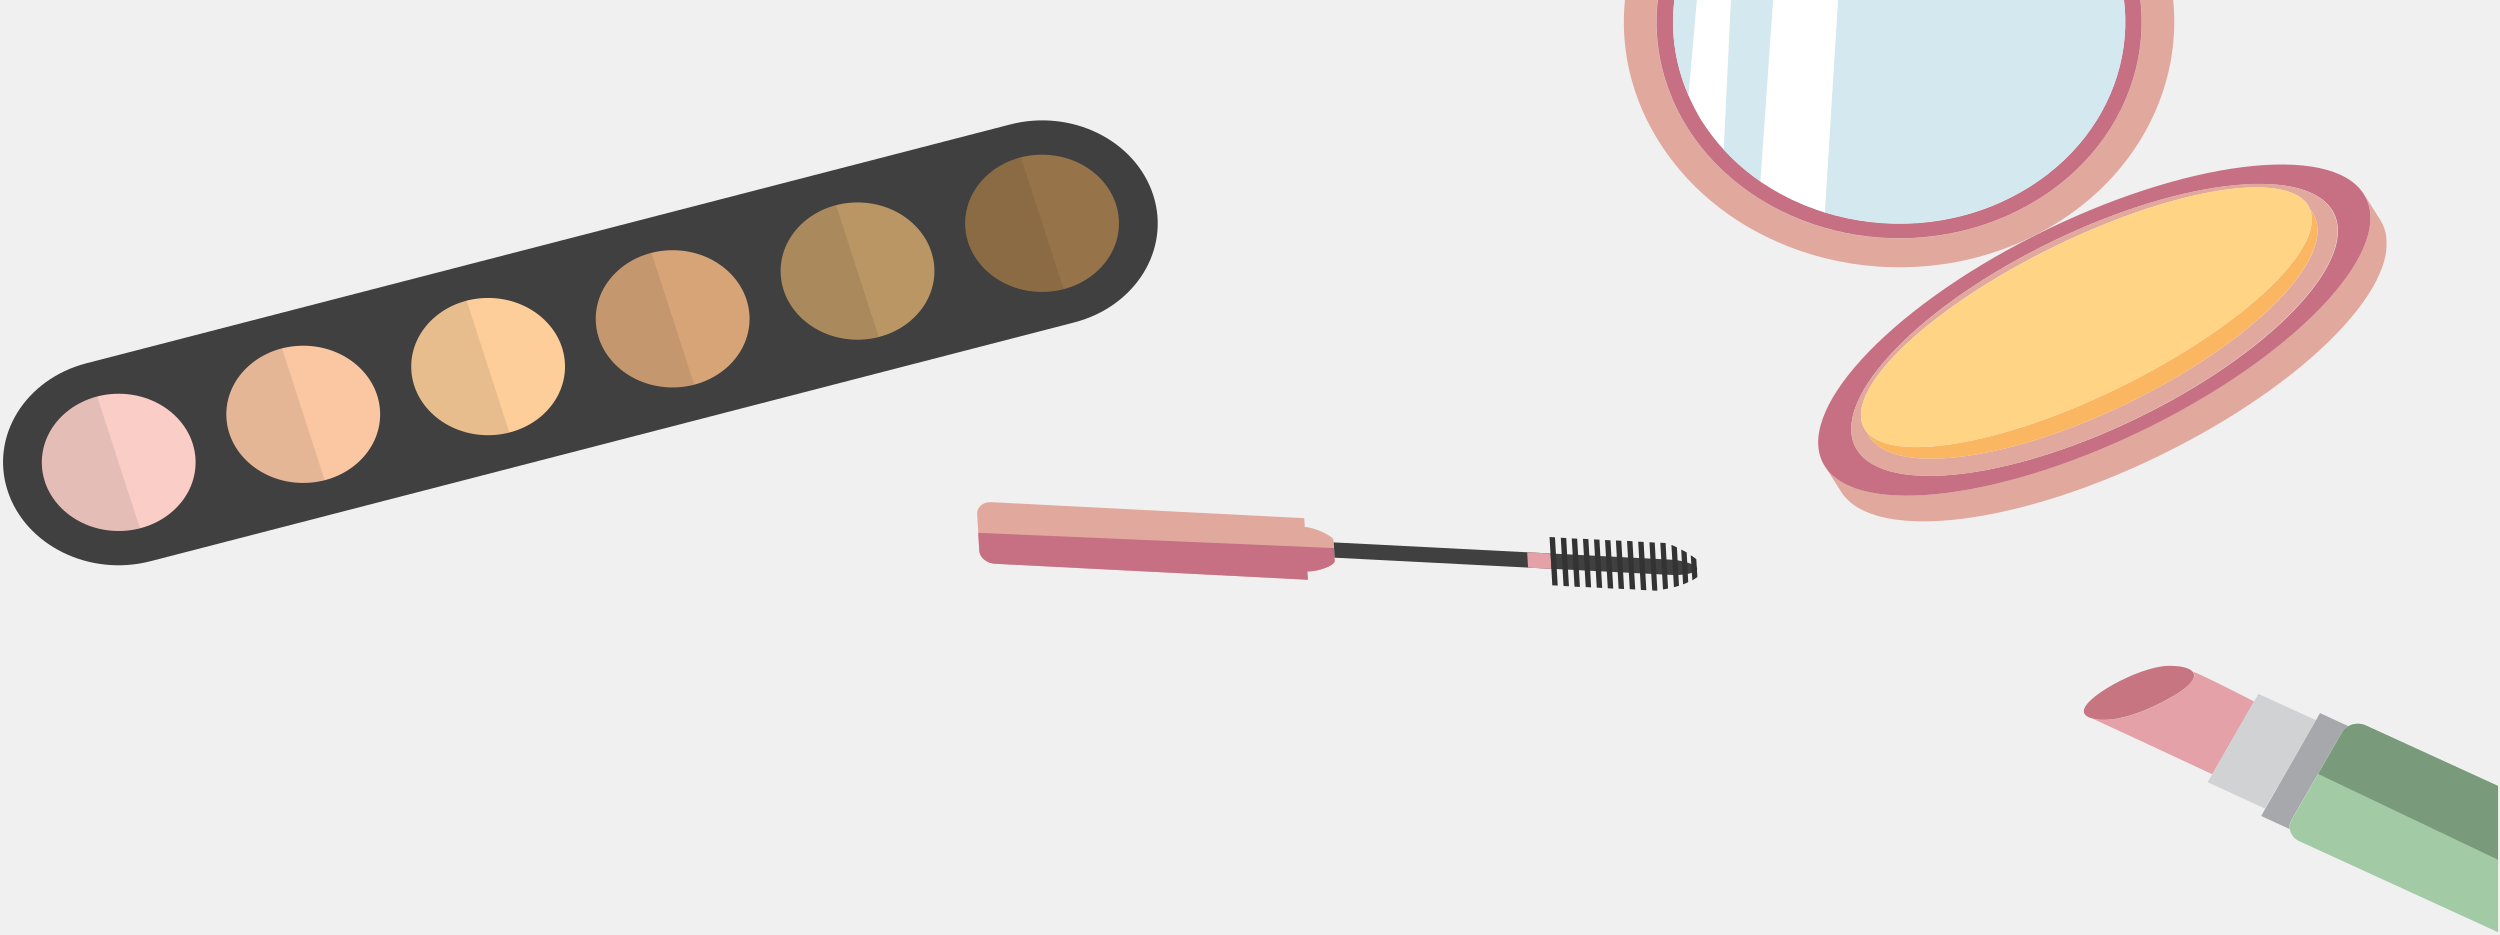
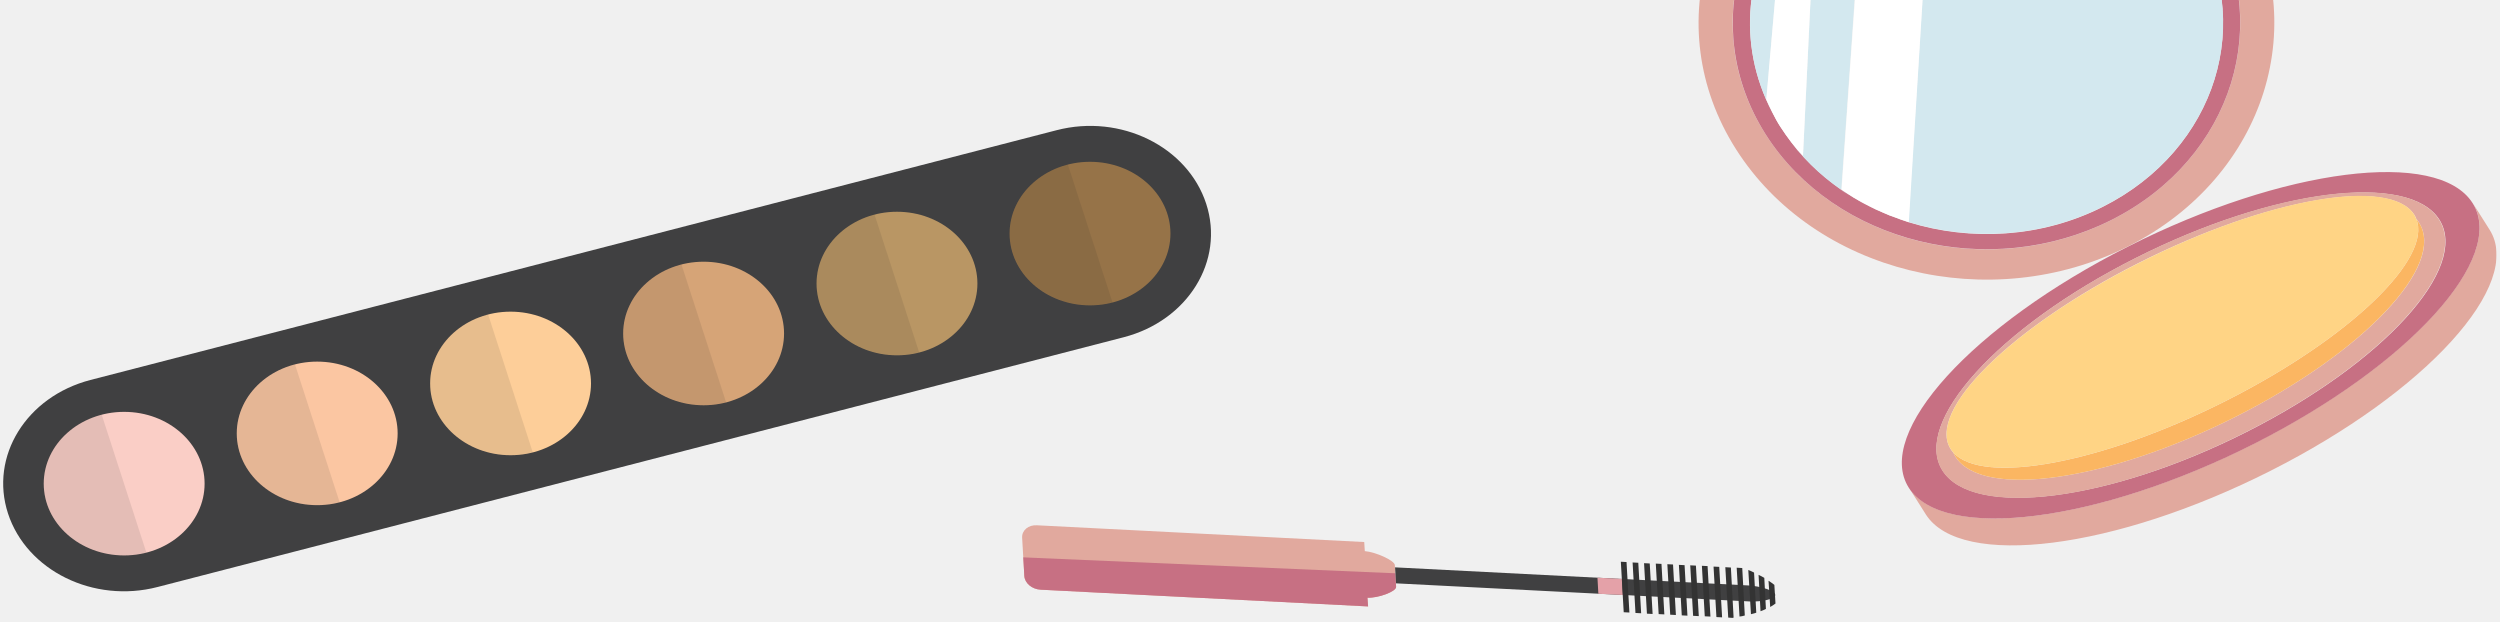
- <svg xmlns="http://www.w3.org/2000/svg" xmlns:xlink="http://www.w3.org/1999/xlink" width="682px" height="255px" viewBox="0 0 682 255" version="1.1">
+ <svg xmlns="http://www.w3.org/2000/svg" xmlns:xlink="http://www.w3.org/1999/xlink" width="652px" height="162px" viewBox="0 0 652 162" version="1.1">
  <defs>
-     <rect id="path-1" x="0" y="0" width="671.281" height="599" />
-     <path id="path-3" d="M79.966,62.97 L93.728,39.085 C94.902,36.988 93.979,34.368 91.63,33.245 L20.978,0.898 C19.467,0.225 17.705,0.299 16.362,1.048 C15.607,1.423 14.936,2.022 14.516,2.77 L0.755,26.655 C0.336,27.404 0.168,28.228 0.252,29.052 C0.42,30.474 1.343,31.822 2.853,32.496 L73.505,64.842 C75.771,65.965 78.708,65.141 79.966,62.97 L79.966,62.97 Z" />
-     <path id="path-5" d="M79.966,62.97 L93.728,39.085 C94.902,36.988 93.979,34.368 91.63,33.245 L20.978,0.898 C19.467,0.225 17.705,0.299 16.362,1.048 C15.607,1.423 14.936,2.022 14.516,2.77 L0.755,26.655 C0.336,27.404 0.168,28.228 0.252,29.052 C0.42,30.474 1.343,31.822 2.853,32.496 L73.505,64.842 C75.771,65.965 78.708,65.141 79.966,62.97 L79.966,62.97 Z" />
-     <rect id="path-7" x="-3.69482223e-13" y="0" width="671.281" height="599" />
-     <path id="path-9" d="M67.464,11.381 C69.226,9.135 70.568,4.343 69.561,3.669 L64.779,0.599 C63.772,-0.075 58.989,2.696 57.227,4.792 L55.213,3.519 L1.51,70.008 C0.084,71.73 0.252,73.977 1.846,75.025 L10.237,80.416 C11.831,81.464 14.265,80.865 15.691,79.068 L69.394,12.579 L67.464,11.381 L67.464,11.381 Z" />
+     <rect id="path-1" x="-3.97903932e-13" y="0" width="671.281" height="599" />
+     <path id="path-3" d="M67.464,11.381 C69.226,9.135 70.568,4.343 69.561,3.669 L64.779,0.599 C63.772,-0.075 58.989,2.696 57.227,4.792 L55.213,3.519 L1.51,70.008 C0.084,71.73 0.252,73.977 1.846,75.025 L10.237,80.416 C11.831,81.464 14.265,80.865 15.691,79.068 L69.394,12.579 L67.464,11.381 L67.464,11.381 Z" />
  </defs>
  <g id="Accueil" stroke="none" stroke-width="1" fill="none" fill-rule="evenodd">
    <g id="Desktop" transform="translate(-72, -1144)">
      <g id="Découvrez-plus" transform="translate(51, 1040)">
        <g id="Décoration">
          <g id="Group">
            <g id="Objects_1_">
-               <g id="Group">
-                 <g id="Clipped" transform="translate(31.18757, 0)">
+               <g id="Group" transform="translate(0, 104)">
+                 <g id="Clipped" transform="translate(0.843489, 0)">
                  <mask id="mask-2" fill="white">
                    <use xlink:href="#path-1" />
                  </mask>
                  <g id="SVGID_9_" />
                  <g id="Group" mask="url(#mask-2)">
-                     <g transform="translate(558, 285)">
-                       <g transform="translate(60, 19)">
-                         <g transform="translate(0.417404, 0.74125)" id="Clipped">
-                           <g>
-                             <mask id="mask-4" fill="white">
-                               <use xlink:href="#path-3" />
-                             </mask>
-                             <g id="XMLID_400_" />
-                             <path d="M6.293,13.328 L90.875,53.685 L100.944,29.052 L34.403,-2.471 L11.915,-7.487 L6.293,13.328 Z" id="Shape" fill="#000000" mask="url(#mask-4)" />
-                           </g>
-                         </g>
-                       </g>
-                       <g transform="translate(0.002136, 0.27375)">
-                         <g>
-                           <path d="M30.04,1.947 C30.04,1.947 29.956,1.947 30.04,1.947 C31.298,3.369 29.788,5.99 22.32,9.958 C12.67,15.05 6.042,15.649 2.769,14.825 C7.971,17.221 26.767,25.907 35.326,29.95 L46.738,10.108 C40.696,6.963 32.221,2.696 30.04,1.947 L30.04,1.947 Z" id="Shape" fill="#E4A1A8" />
-                           <path d="M47.913,8.012 L46.738,10.033 L35.326,29.875 L34.067,32.121 L49.675,39.309 L63.604,15.2 L47.913,8.012 Z" id="Shape" fill="#D0D2D3" />
-                           <path d="M56.891,42.454 L70.652,18.569 C71.072,17.82 71.743,17.221 72.498,16.847 L64.695,13.253 L63.604,15.2 L49.759,39.384 L48.668,41.331 L56.471,44.925 C56.304,44.026 56.471,43.203 56.891,42.454 L56.891,42.454 Z" id="Shape" fill="#A6A8AB" />
-                           <g transform="translate(56.21976, 15.72375)">
-                             <g id="XMLID_397_-link" fill="#A2CAA5">
-                               <path d="M79.966,62.97 L93.728,39.085 C94.902,36.988 93.979,34.368 91.63,33.245 L20.978,0.898 C19.467,0.225 17.705,0.299 16.362,1.048 C15.607,1.423 14.936,2.022 14.516,2.77 L0.755,26.655 C0.336,27.404 0.168,28.228 0.252,29.052 C0.42,30.474 1.343,31.822 2.853,32.496 L73.505,64.842 C75.771,65.965 78.708,65.141 79.966,62.97 L79.966,62.97 Z" id="XMLID_397_" />
-                             </g>
-                             <g id="Clipped">
-                               <mask id="mask-6" fill="white">
-                                 <use xlink:href="#path-5" />
-                               </mask>
-                               <g id="XMLID_397_" />
-                               <path d="M6.293,13.328 L90.875,53.685 L100.944,29.052 L34.403,-2.471 L11.915,-7.487 L6.293,13.328 Z" id="Shape" fill="#799B7B" mask="url(#mask-6)" />
-                             </g>
-                           </g>
-                           <path d="M22.236,9.958 C29.788,5.99 31.215,3.444 29.956,1.947 C28.949,0.749 26.096,0.299 23.075,0.374 C15.02,0.674 -0.923,9.509 0.336,13.178 C0.587,13.852 1.343,14.451 2.685,14.75 C6.042,15.649 12.587,15.05 22.236,9.958 L22.236,9.958 Z" id="Shape" fill="#C67581" />
-                         </g>
-                       </g>
-                     </g>
-                   </g>
-                 </g>
-                 <g id="Clipped" transform="translate(0.843489, 104)">
-                   <mask id="mask-8" fill="white">
-                     <use xlink:href="#path-7" />
-                   </mask>
-                   <g id="SVGID_9_" />
-                   <g id="Group" mask="url(#mask-8)">
                    <g transform="translate(462.3446, -61.3975)">
                      <g>
                        <g transform="translate(53.70246, 105.5738)" id="Shape">
                          <path d="M96.245,78.619 C136.857,58.103 162.45,29.95 153.388,15.724 L148.94,8.685 C158.003,22.912 132.41,51.065 91.798,71.581 C51.185,92.096 10.992,97.188 1.93,82.962 L6.377,90 C15.439,104.226 55.716,99.135 96.245,78.619 L96.245,78.619 Z" fill="#E1A99E" />
                          <path d="M91.798,71.655 C132.41,51.14 158.003,22.987 148.94,8.76 C139.878,-5.466 99.685,-0.374 59.073,20.141 C18.46,40.657 -7.132,68.81 1.93,83.036 C10.992,97.188 51.269,92.096 91.798,71.655 L91.798,71.655 Z M61.087,23.136 C96.832,5.091 132.326,0.599 140.298,13.103 C148.269,25.682 125.697,50.466 89.952,68.511 C54.206,86.555 18.712,91.048 10.74,78.544 C2.769,66.04 25.257,41.181 61.087,23.136 L61.087,23.136 Z" fill="#C77083" />
                          <path d="M10.657,78.544 C18.628,91.123 54.038,86.63 89.868,68.511 C125.613,50.466 148.185,25.607 140.214,13.103 C132.242,0.524 96.832,5.017 61.003,23.136 C25.257,41.181 2.769,66.04 10.657,78.544 L10.657,78.544 Z M133.753,11.83 C133.921,12.13 134.172,12.504 134.256,12.879 C134.508,13.178 134.844,13.552 135.011,13.927 C142.06,25.008 120.663,47.62 87.266,64.467 C53.87,81.314 21.145,86.031 14.097,74.95 C13.845,74.576 13.677,74.201 13.51,73.827 C13.258,73.527 13.006,73.228 12.838,72.928 C6.545,62.97 28.529,41.256 61.842,24.409 C95.238,7.562 127.459,1.947 133.753,11.83 L133.753,11.83 Z" fill="#E1A99E" />
                        </g>
                        <g transform="translate(65.44988, 112.3125)" id="Shape">
                          <path d="M72.918,53.611 C40.612,69.933 9.482,75.699 1.762,67.088 C1.93,67.462 2.098,67.837 2.349,68.211 C9.398,79.293 42.123,74.576 75.519,57.729 C108.915,40.882 130.228,18.27 123.264,7.188 C123.012,6.814 122.76,6.514 122.509,6.14 C126.788,16.473 105.223,37.288 72.918,53.611 L72.918,53.611 Z" fill="#FBB662" />
                          <path d="M1.091,66.189 C1.259,66.489 1.51,66.788 1.762,67.088 C9.482,75.699 40.612,69.933 72.918,53.611 C105.223,37.288 126.788,16.473 122.509,6.14 C122.341,5.765 122.173,5.466 122.005,5.091 C115.712,-4.867 83.574,0.749 50.178,17.671 C16.782,34.517 -5.202,56.231 1.091,66.189 L1.091,66.189 Z" fill="#FFD485" />
                        </g>
                        <g id="Shape">
                          <path d="M141.221,34.368 C120.831,2.171 75.016,-9.135 38.934,9.06 C2.853,27.329 -9.901,68.136 10.573,100.332 C31.047,132.529 76.778,143.835 112.859,125.64 C148.94,107.446 161.611,66.564 141.221,34.368 L141.221,34.368 Z M108.496,118.752 C76.694,134.85 36.333,124.817 18.292,96.439 C0.252,68.061 11.496,32.047 43.298,15.948 C75.1,-0.15 115.46,9.883 133.501,38.261 C151.458,66.639 140.298,102.728 108.496,118.752 L108.496,118.752 Z" fill="#E1A99E" />
                          <path d="M43.298,15.948 C11.496,32.047 0.336,68.061 18.292,96.439 C36.333,124.817 76.694,134.775 108.496,118.752 C140.298,102.728 151.458,66.639 133.417,38.261 C115.46,9.883 75.1,-0.075 43.298,15.948 L43.298,15.948 Z M106.314,115.308 C90.203,123.469 71.743,124.367 55.548,119.351 L55.548,119.351 L55.548,119.351 C54.122,118.901 52.696,118.377 51.353,117.853 C51.101,117.778 50.85,117.629 50.514,117.554 C49.255,117.03 48.08,116.505 46.906,115.981 C46.402,115.757 45.899,115.457 45.395,115.233 C44.388,114.709 43.382,114.259 42.459,113.66 C41.619,113.211 40.864,112.687 40.109,112.238 C34.319,108.569 29.201,104.001 25.005,98.535 C23.998,97.263 23.075,95.915 22.152,94.492 C21.313,93.219 20.642,91.872 19.971,90.599 C10.657,72.778 12.922,52.413 24.586,36.839 C24.67,36.689 24.837,36.539 24.921,36.389 C26.012,34.967 27.187,33.619 28.362,32.271 C28.781,31.822 29.201,31.373 29.62,30.923 C34.067,26.431 39.27,22.537 45.479,19.393 L45.479,19.393 L45.479,19.393 C47.074,18.569 48.752,17.82 50.43,17.146 C51.017,16.922 51.605,16.697 52.192,16.473 C53.283,16.098 54.374,15.724 55.465,15.349 C56.136,15.125 56.891,14.9 57.562,14.675 C59.073,14.226 60.583,13.852 62.093,13.552 C88.022,8.311 115.712,18.419 129.473,40.133 C146.423,66.714 135.934,100.332 106.314,115.308 L106.314,115.308 Z" fill="#C77083" />
                          <g transform="translate(13.42562, 11.98)">
                            <path d="M48.752,1.647 L48.752,1.647 L42.123,107.296 C58.318,112.312 76.778,111.414 92.888,103.253 C122.509,88.353 132.998,54.734 116.132,28.228 C102.454,6.589 74.68,-3.594 48.752,1.647 L48.752,1.647 Z" fill="#D3E8EF" />
                            <path d="M30.963,8.086 C31.298,7.862 31.634,7.637 32.054,7.487 L32.054,7.487 C25.928,10.557 20.642,14.526 16.195,19.018 C16.782,18.419 17.453,17.745 18.125,17.146 L14.6,90.15 C13.593,89.026 12.587,87.828 11.58,86.63 C15.775,92.096 20.894,96.664 26.683,100.332 C26.012,99.883 25.257,99.509 24.586,98.985 L30.963,8.086 L30.963,8.086 Z" fill="#D3E8EF" />
                            <path d="M9.23,27.554 C9.817,26.655 10.489,25.757 11.16,24.858 C-0.42,40.432 -2.769,60.798 6.545,78.619 C6.042,77.57 5.538,76.522 5.035,75.399 L9.23,27.554 L9.23,27.554 Z" fill="#D3E8EF" />
                            <path d="M18.125,17.072 C17.453,17.671 16.866,18.344 16.195,18.943 C15.775,19.393 15.356,19.842 14.936,20.291 C13.677,21.639 12.503,22.987 11.496,24.409 C11.412,24.559 11.244,24.709 11.16,24.858 C10.489,25.757 9.901,26.655 9.23,27.554 L5.035,75.399 C5.538,76.447 6.042,77.496 6.545,78.619 C7.216,79.966 7.888,81.239 8.727,82.512 C9.65,83.935 10.573,85.208 11.58,86.555 C12.503,87.754 13.51,88.951 14.6,90.075 L18.125,17.072 L18.125,17.072 Z" fill="#FFFFFF" />
                            <path d="M48.752,1.647 C47.241,1.947 45.731,2.321 44.221,2.77 C43.465,2.995 42.794,3.22 42.123,3.444 C41.032,3.819 39.941,4.193 38.85,4.567 C38.263,4.792 37.676,5.017 37.088,5.241 C35.41,5.915 33.732,6.664 32.138,7.487 L32.138,7.487 C31.802,7.712 31.466,7.937 31.047,8.086 L24.67,98.91 C25.341,99.359 26.096,99.808 26.767,100.258 C27.523,100.782 28.278,101.231 29.117,101.68 C30.04,102.204 31.047,102.728 32.054,103.253 C32.557,103.477 33.061,103.777 33.564,104.001 C34.739,104.525 35.997,105.124 37.172,105.574 C37.424,105.649 37.676,105.798 38.011,105.873 C39.438,106.397 40.78,106.921 42.207,107.371 L42.207,107.371 L42.207,107.371 L48.752,1.647 L48.752,1.647 L48.752,1.647 Z" fill="#FFFFFF" />
                          </g>
                        </g>
                      </g>
                    </g>
                  </g>
                </g>
-                 <g id="Clipped" transform="translate(21.18757, 136)">
+                 <g id="Clipped" transform="translate(21.18757, 32)">
                  <g id="Group" transform="translate(0.39101, 0.4625)">
                    <g>
                      <path d="M40.529,120.624 C23.83,124.966 6.377,116.356 1.51,101.456 C-3.356,86.555 6.293,70.981 22.991,66.639 L274.973,1.498 C291.671,-2.845 309.125,5.765 313.992,20.666 C318.858,35.566 309.209,51.14 292.511,55.482 L40.529,120.624 L40.529,120.624 Z" id="Shape" fill="#404041" />
                      <g transform="translate(10.06921, 74.875)">
                        <ellipse id="Oval" fill="#FACEC6" cx="21.733" cy="18.794" rx="20.978" ry="18.719" />
                        <path d="M27.523,36.764 C16.362,39.609 4.783,33.918 1.51,23.96 C-1.762,14.002 4.699,3.669 15.859,0.749 L27.523,36.764 L27.523,36.764 Z" id="Shape" opacity="0.1" fill="#231F20" />
                      </g>
                      <g transform="translate(60.41527, 61.3975)">
                        <ellipse id="Oval" fill="#FBC6A2" cx="21.733" cy="19.168" rx="20.978" ry="18.719" />
                        <path d="M27.606,37.213 C16.446,40.058 4.867,34.368 1.594,24.409 C-1.594,14.451 4.783,4.118 15.943,1.198 L27.606,37.213 L27.606,37.213 Z" id="Shape" opacity="0.1" fill="#231F20" />
                      </g>
                      <g transform="translate(110.7613, 48.66875)">
                        <ellipse id="Oval" fill="#FDCE99" cx="21.817" cy="18.869" rx="20.978" ry="18.719" />
                        <path d="M27.606,36.839 C16.446,39.684 4.867,33.993 1.594,24.035 C-1.594,14.076 4.783,3.744 15.943,0.824 L27.606,36.839 L27.606,36.839 Z" id="Shape" opacity="0.1" fill="#231F20" />
                      </g>
                      <g transform="translate(161.9465, 35.19125)">
                        <ellipse id="Oval" fill="#D6A477" cx="20.978" cy="19.318" rx="20.978" ry="18.719" />
                        <path d="M26.851,37.288 C15.691,40.133 4.112,34.443 0.839,24.484 C-2.349,14.526 4.028,4.193 15.188,1.273 L26.851,37.288 L26.851,37.288 Z" id="Shape" opacity="0.1" fill="#231F20" />
                      </g>
                      <g transform="translate(212.2925, 22.4625)">
                        <ellipse id="Oval" fill="#B99664" cx="21.061" cy="19.018" rx="20.978" ry="18.719" />
                        <path d="M26.851,36.988 C15.691,39.834 4.112,34.143 0.839,24.185 C-2.349,14.226 4.028,3.893 15.188,0.973 L26.851,36.988 L26.851,36.988 Z" id="Shape" opacity="0.1" fill="#231F20" />
                      </g>
                      <g transform="translate(262.6386, 9.73375)">
                        <ellipse id="Oval" fill="#967348" cx="21.061" cy="18.719" rx="20.978" ry="18.719" />
                        <path d="M26.935,36.689 C15.775,39.534 4.196,33.843 0.923,23.885 C-2.349,13.927 4.112,3.594 15.272,0.674 L26.935,36.689 L26.935,36.689 Z" id="Shape" opacity="0.1" fill="#231F20" />
                      </g>
                    </g>
                  </g>
                </g>
-                 <g id="Clipped" transform="translate(383.9969, 253.6661) rotate(54) translate(-383.9969, -253.6661) translate(316.9969, 173.6661)">
+                 <g id="Clipped" transform="translate(383.9969, 149.6661) rotate(54) translate(-383.9969, -149.6661) translate(316.9969, 69.66612)">
                  <g id="Group" transform="translate(-0, 0)">
                    <g transform="translate(0.830538, 0.3075)">
                      <g>
                        <g transform="translate(0, 77.12125)">
                          <g id="XMLID_367_-link" transform="translate(-0, 0)" fill="#E1A99E">
                            <path d="M67.464,11.381 C69.226,9.135 70.568,4.343 69.561,3.669 L64.779,0.599 C63.772,-0.075 58.989,2.696 57.227,4.792 L55.213,3.519 L1.51,70.008 C0.084,71.73 0.252,73.977 1.846,75.025 L10.237,80.416 C11.831,81.464 14.265,80.865 15.691,79.068 L69.394,12.579 L67.464,11.381 L67.464,11.381 Z" id="XMLID_367_" />
                          </g>
                          <g id="Clipped" transform="translate(-0, 0)">
-                             <mask id="mask-10" fill="white">
-                               <use xlink:href="#path-9" />
+                             <mask id="mask-4" fill="white">
+                               <use xlink:href="#path-3" />
                            </mask>
                            <g id="XMLID_367_" />
-                             <path d="M74.093,-7.712 L2.517,82.437 L31.97,85.133 L83.658,2.92 L74.093,-7.712" id="Shape" fill="#C77083" mask="url(#mask-10)" />
+                             <path d="M74.093,-7.712 L2.517,82.437 L31.97,85.133 L83.658,2.92 L74.093,-7.712" id="Shape" fill="#C77083" mask="url(#mask-4)" />
                          </g>
                        </g>
                        <g transform="translate(64.61077, 0)">
                          <path d="M4.196,80.266 L62.261,8.386 C64.107,6.065 65.702,2.621 64.779,2.022 C63.772,1.423 60.583,3.893 58.737,6.14 L0.671,78.02 L4.196,80.266 L4.196,80.266 Z" id="Shape" fill="#404041" />
                          <path d="M37.901,31.919 L41.44,34.195 L37.417,39.176 L33.878,36.899 L37.901,31.919 L37.901,31.919 Z" id="Rectangle-path" fill="#E4A1A8" />
                          <g transform="translate(33.56404, 0)" fill="#333333">
                            <path d="M32.054,8.76 L23.243,3.07 C22.74,3.295 22.32,3.594 21.817,3.893 L31.55,10.108 C31.718,9.734 31.886,9.21 32.054,8.76 L32.054,8.76 Z" id="Shape" />
                            <path d="M32.725,6.14 L25.928,1.722 C25.425,1.947 24.921,2.171 24.418,2.471 L32.389,7.637 C32.557,7.188 32.641,6.664 32.725,6.14 L32.725,6.14 Z" id="Shape" />
                            <path d="M33.061,3.295 L28.949,0.674 C28.362,0.824 27.774,1.048 27.187,1.273 L32.977,4.942 C33.061,4.418 33.061,3.819 33.061,3.295 L33.061,3.295 Z" id="Shape" />
                            <path d="M30.879,11.606 L20.474,4.867 L19.551,5.99 L30.292,12.879 C30.543,12.504 30.711,12.055 30.879,11.606 L30.879,11.606 Z" id="Shape" />
                            <path id="Shape" d="M29.62,14.376 L29.62,14.376 C29.536,14.451 29.452,14.526 29.452,14.601 L29.62,14.376 L29.62,14.376 Z" />
                            <path d="M29.62,14.301 L18.628,7.188 L17.705,8.311 L28.781,15.424 L29.536,14.526 C29.536,14.526 29.536,14.376 29.62,14.301 L29.62,14.301 Z" id="Shape" />
                            <path d="M26.862,17.835 L15.767,10.699 L16.699,9.545 L27.795,16.681 L26.862,17.835 L26.862,17.835 Z" id="Rectangle-path" />
                            <path d="M24.912,20.176 L13.816,13.04 L14.749,11.886 L25.844,19.022 L24.912,20.176 L24.912,20.176 Z" id="Rectangle-path" />
                            <path d="M23.026,22.562 L11.931,15.426 L12.864,14.272 L23.959,21.408 L23.026,22.562 L23.026,22.562 Z" id="Rectangle-path" />
                            <path d="M21.19,24.887 L10.095,17.751 L11.028,16.597 L22.123,23.733 L21.19,24.887 L21.19,24.887 Z" id="Rectangle-path" />
                            <path d="M8.185,20.085 L9.117,18.931 L20.212,26.067 L19.28,27.221 L8.185,20.085 L8.185,20.085 Z" id="Rectangle-path" />
                            <path d="M7.219,21.275 L18.314,28.412 L17.381,29.566 L6.286,22.43 L7.219,21.275 L7.219,21.275 Z" id="Rectangle-path" />
                            <path d="M5.331,23.687 L16.426,30.823 L15.493,31.977 L4.398,24.841 L5.331,23.687 L5.331,23.687 Z" id="Rectangle-path" />
                            <path d="M3.425,25.996 L14.52,33.132 L13.588,34.286 L2.493,27.15 L3.425,25.996 L3.425,25.996 Z" id="Rectangle-path" />
                            <path d="M1.469,28.364 L12.564,35.5 L11.632,36.654 L0.536,29.518 L1.469,28.364 L1.469,28.364 Z" id="Rectangle-path" />
                          </g>
                        </g>
                      </g>
                    </g>
                  </g>
                </g>
              </g>
            </g>
          </g>
        </g>
      </g>
    </g>
  </g>
</svg>
